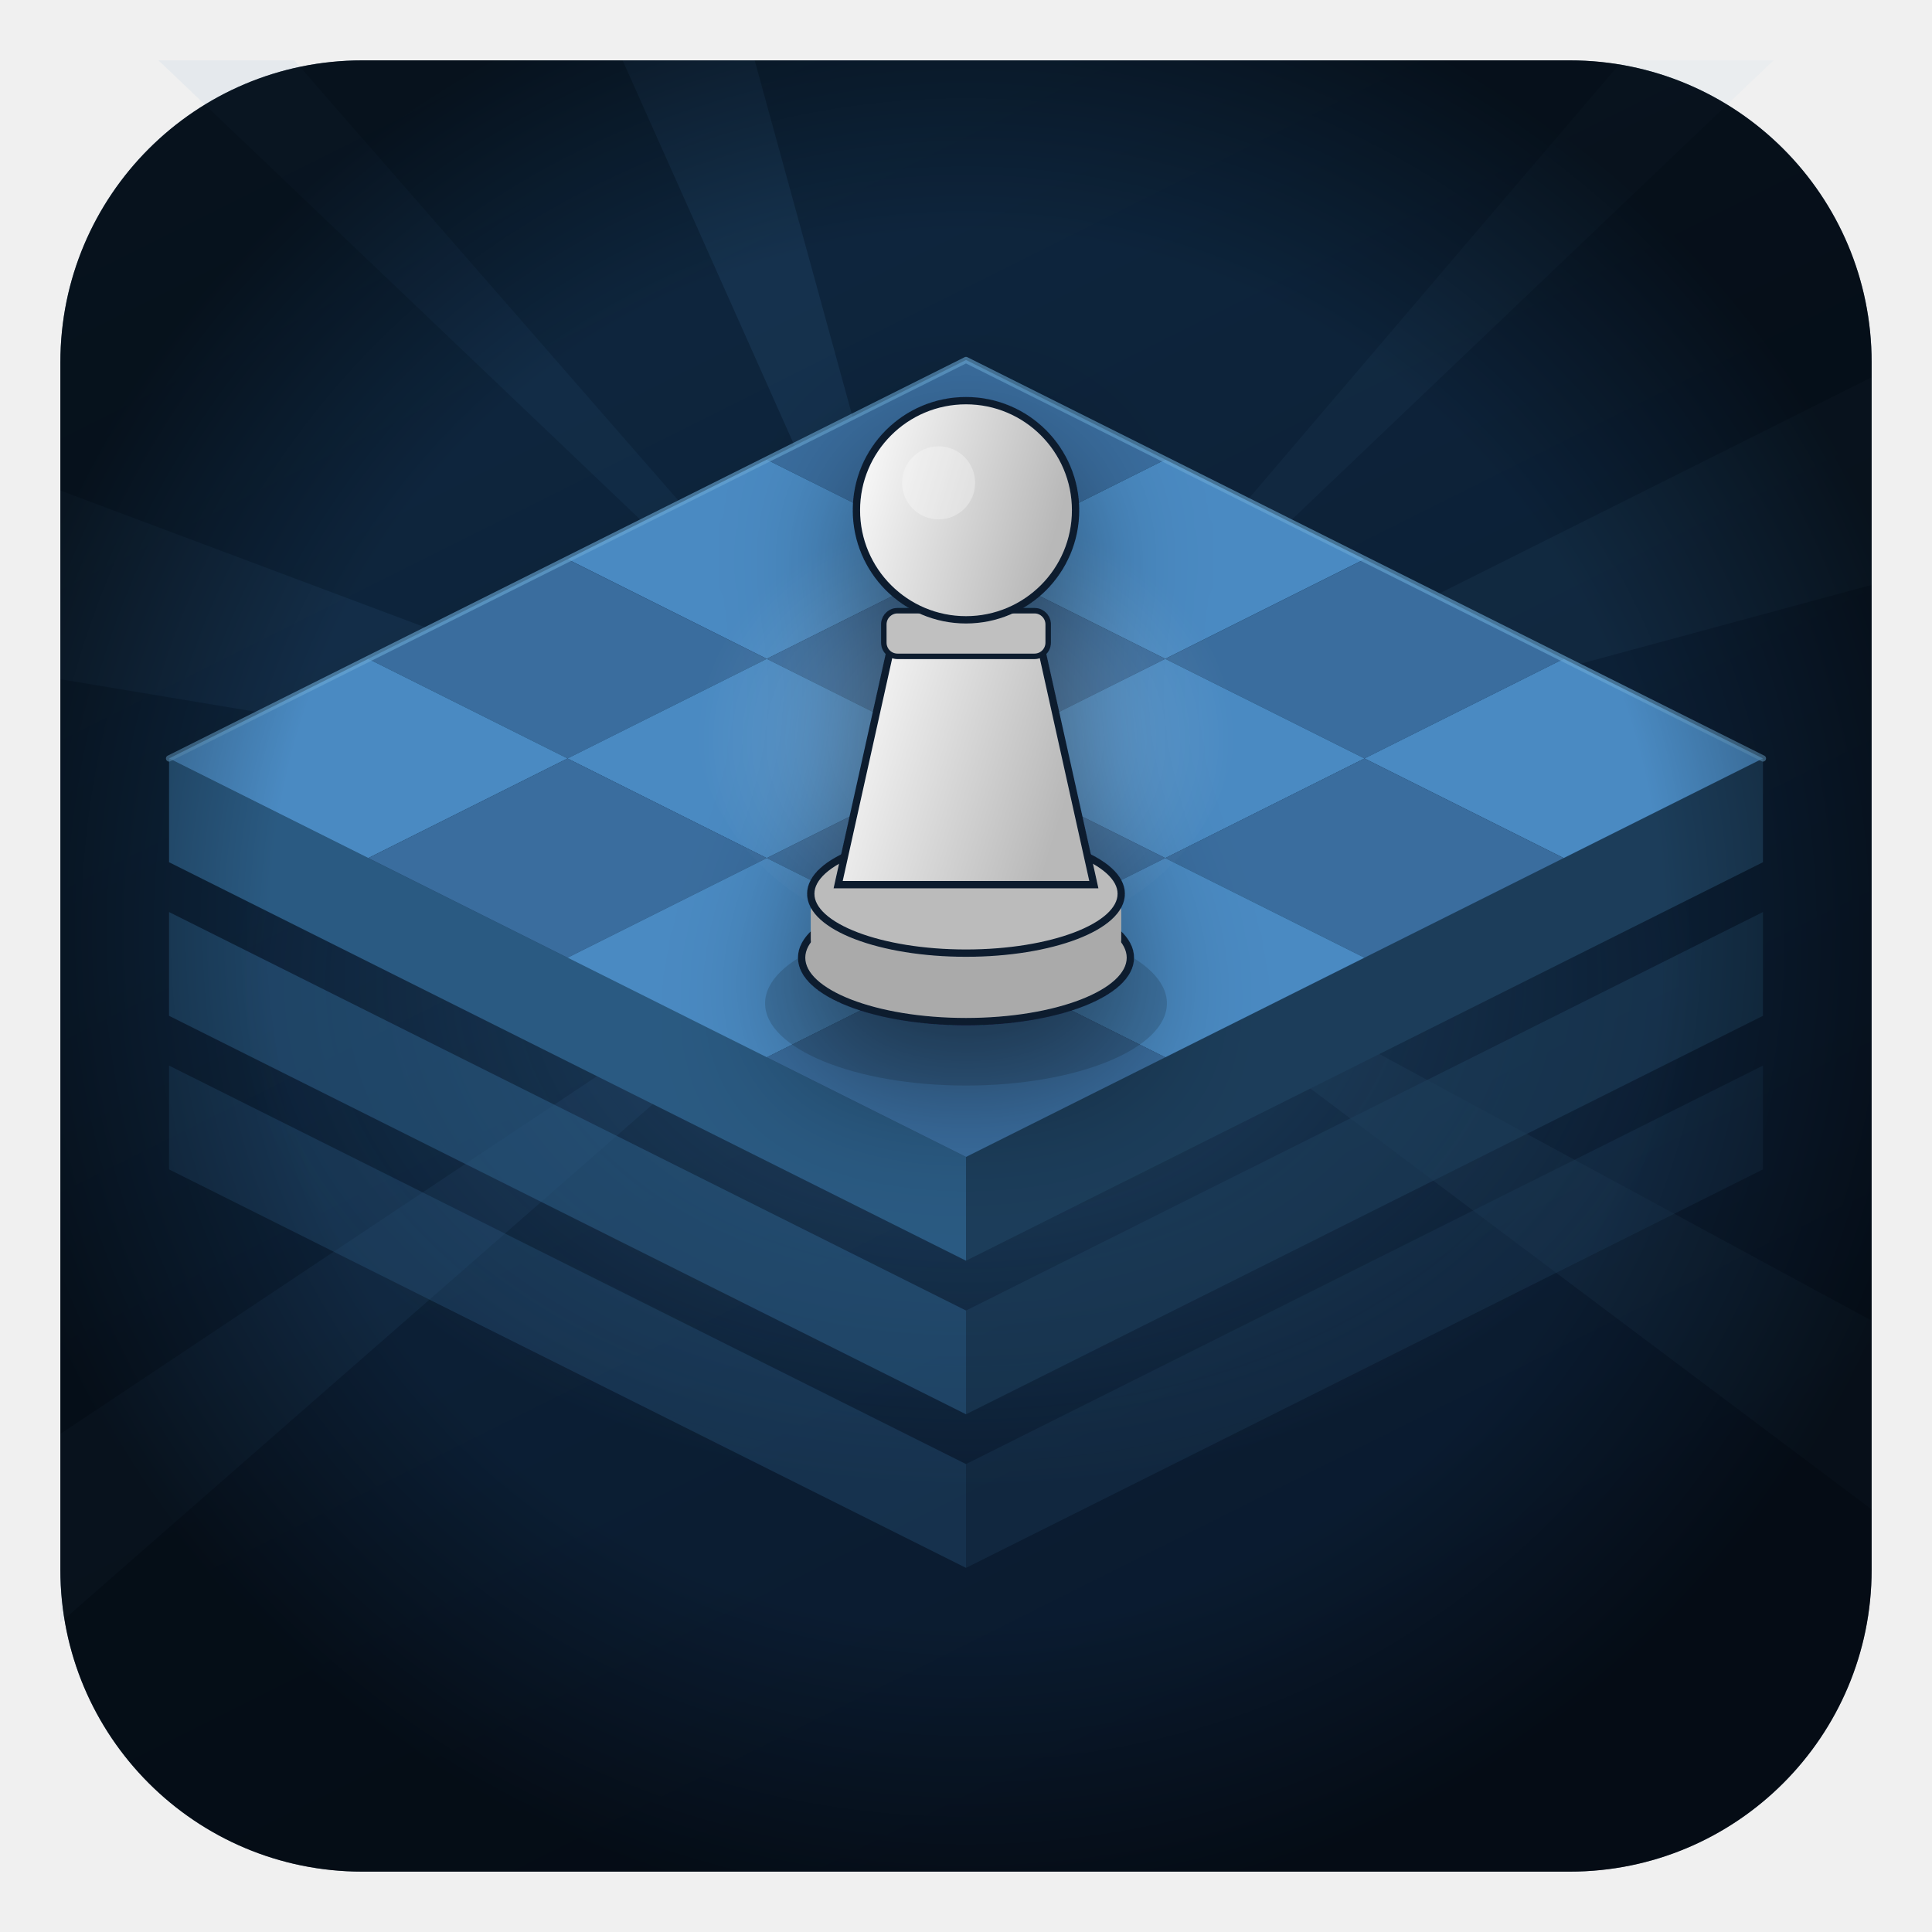
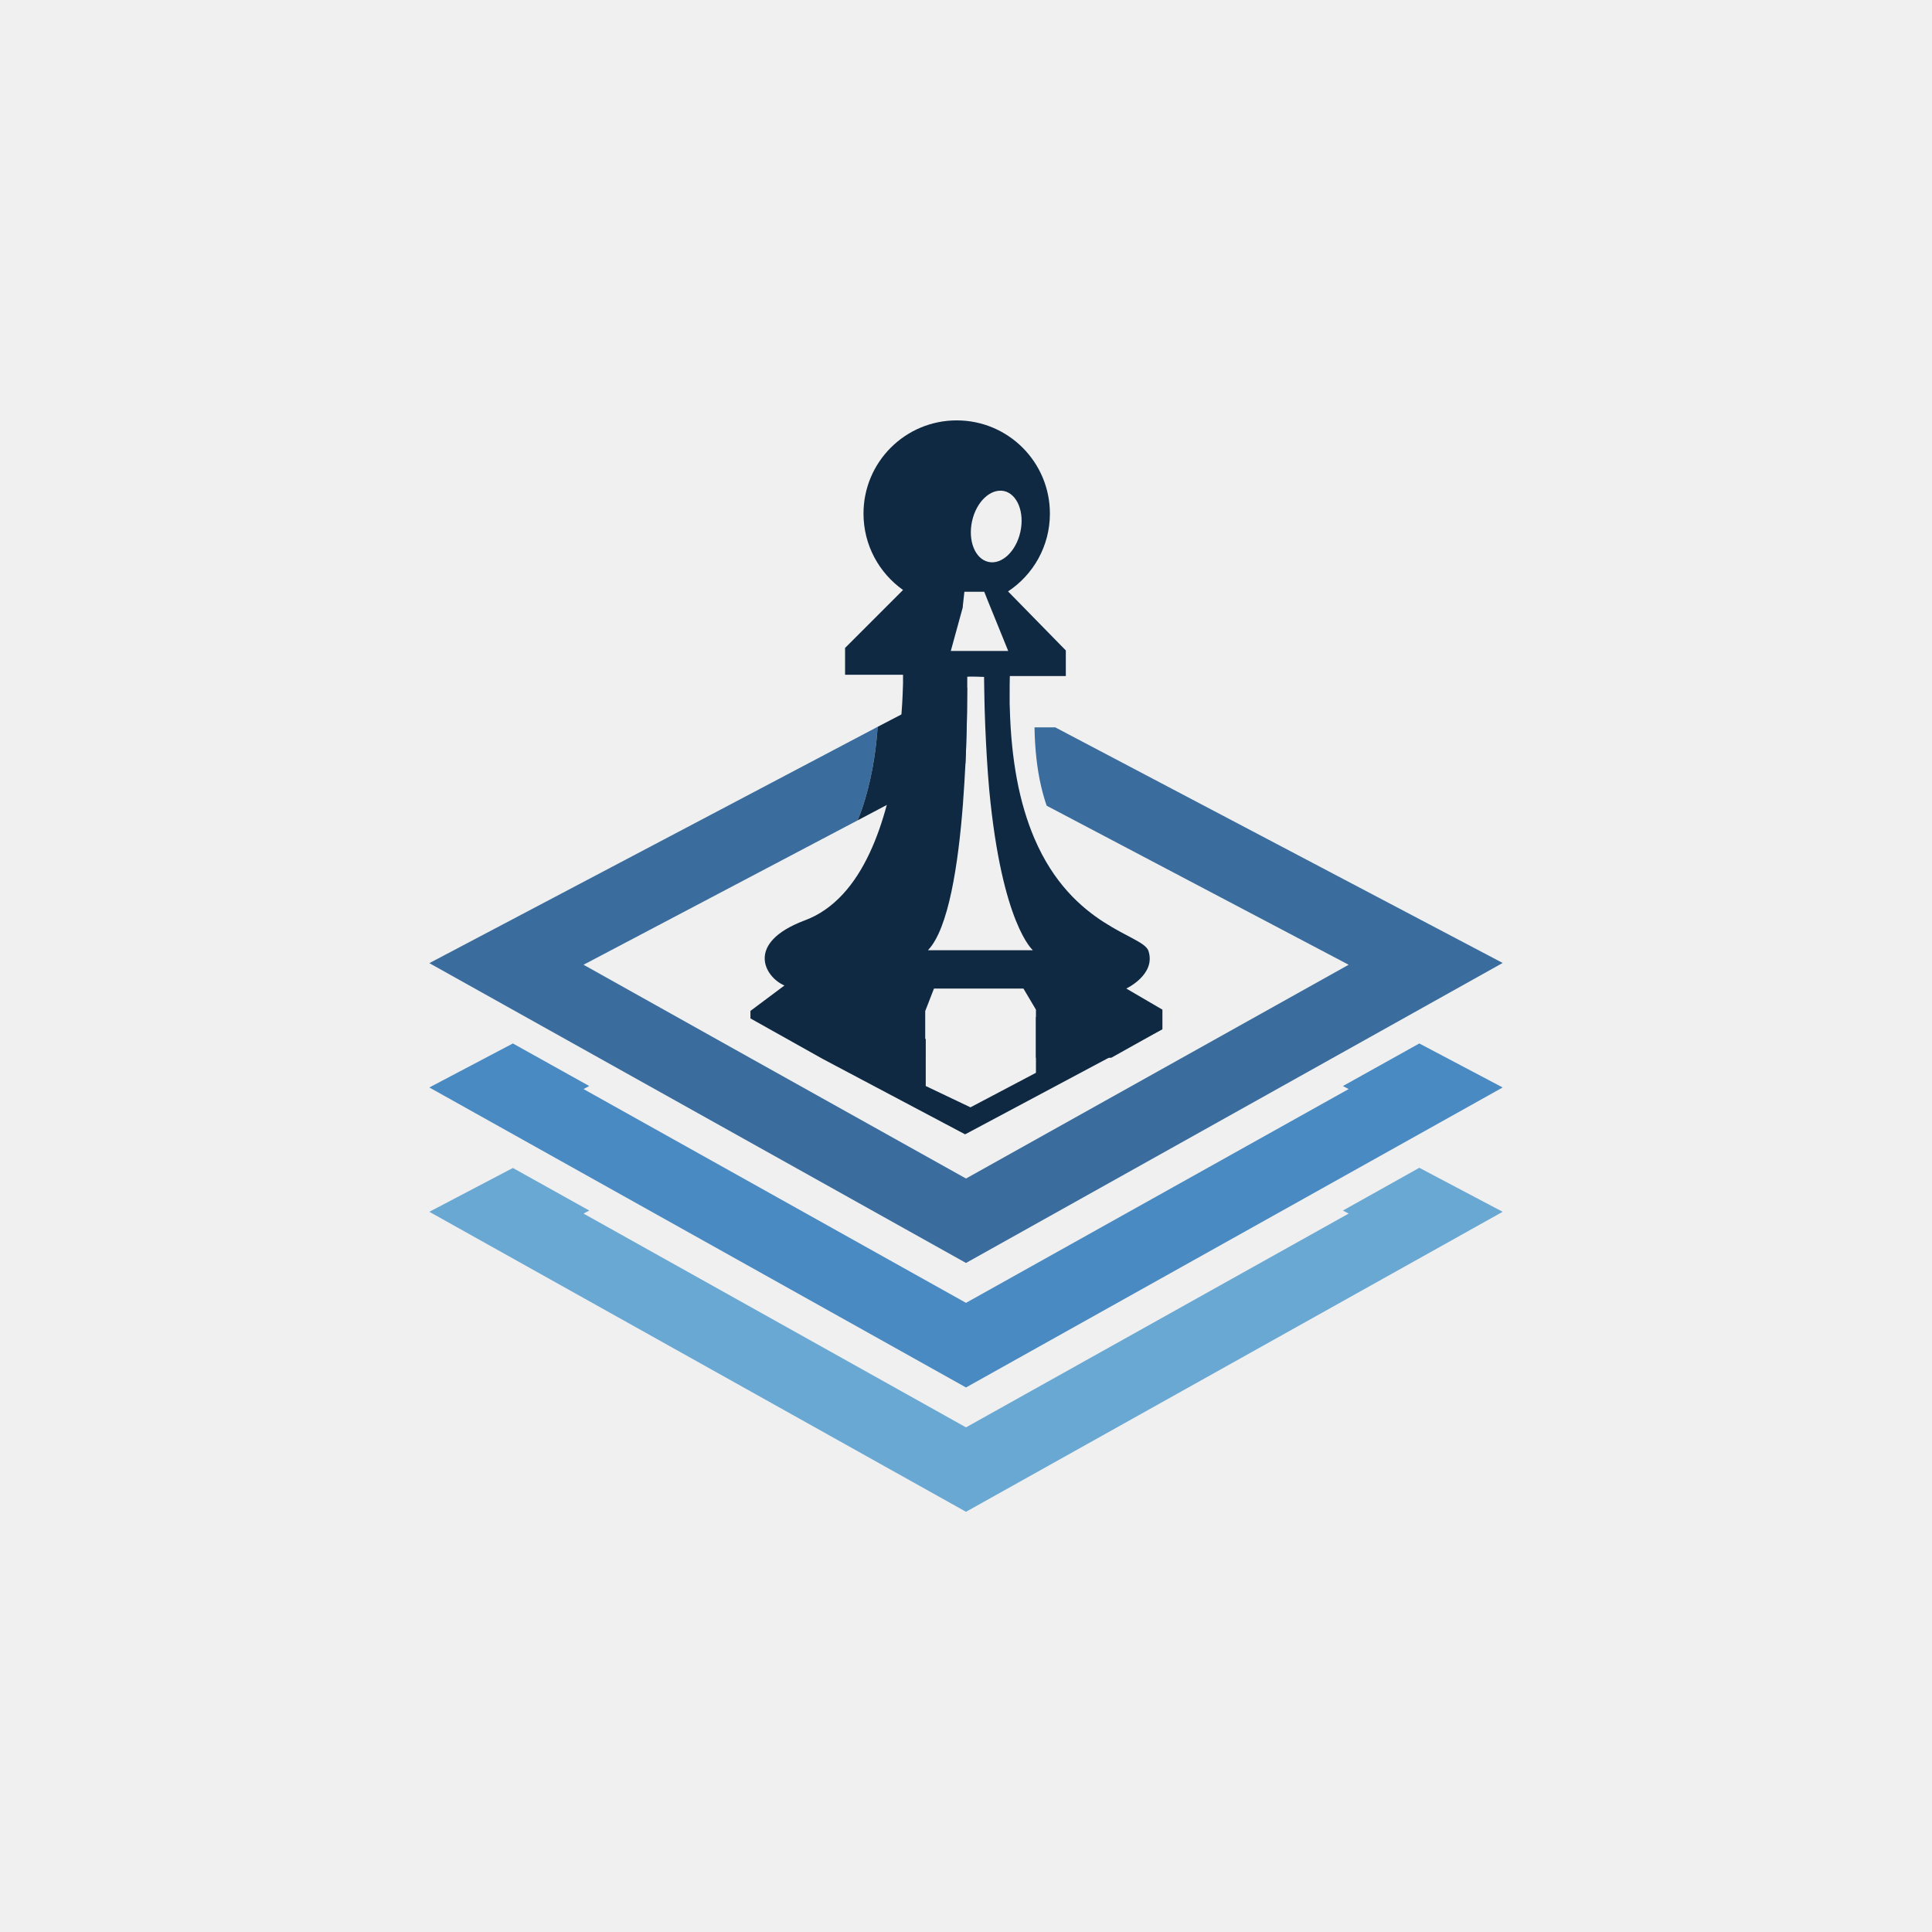
- <svg xmlns="http://www.w3.org/2000/svg" viewBox="0 0 512 512">
-   <defs>
-     <linearGradient id="wg" x1="0" y1="0" x2="1" y2="0.3">
-       <stop offset="0%" stop-color="#fff" />
-       <stop offset="100%" stop-color="#b8b8b8" />
-     </linearGradient>
-     <linearGradient id="bg-grad" x1="0" y1="0" x2="0.5" y2="1">
-       <stop offset="0%" stop-color="#0f2942" />
-       <stop offset="100%" stop-color="#0a1a2e" />
-     </linearGradient>
-     <radialGradient id="board-glow" cx="50%" cy="50%" r="45%">
-       <stop offset="0%" stop-color="#4a8ac2" stop-opacity="0.35" />
-       <stop offset="100%" stop-color="#4a8ac2" stop-opacity="0" />
-     </radialGradient>
-     <radialGradient id="vignette" cx="50%" cy="48%" r="55%">
-       <stop offset="0%" stop-color="#000" stop-opacity="0" />
-       <stop offset="70%" stop-color="#000" stop-opacity="0" />
-       <stop offset="100%" stop-color="#000" stop-opacity="0.55" />
-     </radialGradient>
-     <filter id="piece-shadow" x="-50%" y="-50%" width="200%" height="200%">
-       <feDropShadow dx="0" dy="5" stdDeviation="7" flood-color="#000" flood-opacity="0.45" />
-     </filter>
-     <radialGradient id="pawn-glow" cx="50%" cy="55%" r="50%">
-       <stop offset="0%" stop-color="#fff" stop-opacity="0.22" />
-       <stop offset="100%" stop-color="#fff" stop-opacity="0" />
-     </radialGradient>
-   </defs>
-   <rect x="16" y="16" width="480" height="480" rx="80" fill="url(#bg-grad)" />
-   <g id="light-rays">
-     <polygon points="256,220 42,16 78,16" fill="#4a8ac2" opacity="0.07" />
-     <polygon points="256,220 430,16 470,16" fill="#6aa8d4" opacity="0.05" />
-     <polygon points="256,220 16,130 16,180" fill="#4a8ac2" opacity="0.09" />
-     <polygon points="256,220 496,100 496,155" fill="#6aa8d4" opacity="0.06" />
-     <polygon points="256,220 16,380 16,430" fill="#4a8ac2" opacity="0.08" />
-     <polygon points="256,220 496,350 496,400" fill="#6aa8d4" opacity="0.06" />
-     <polygon points="256,220 165,16 200,16" fill="#4a8ac2" opacity="0.12" />
-   </g>
-   <ellipse cx="256" cy="260" rx="220" ry="150" fill="url(#board-glow)" />
-   <g id="scene" transform="translate(256,201) scale(1.1)">
-     <g id="stack-bottom" opacity="0.35">
-       <polygon points="-192,74 -192,99 0,195 0,170" fill="#2a5a82" />
-       <polygon points="0,170 0,195 192,99 192,74" fill="#1c3d5a" />
-     </g>
-     <g id="stack-middle" opacity="0.6">
-       <polygon points="-192,37 -192,62 0,158 0,133" fill="#2a5a82" />
-       <polygon points="0,133 0,158 192,62 192,37" fill="#1c3d5a" />
-     </g>
-     <g id="board-depth">
-       <polygon points="-192,0 -192,25 0,121 0,96" fill="#2a5a82" />
-       <polygon points="0,96 0,121 192,25 192,0" fill="#1c3d5a" />
-     </g>
-     <g id="board-surface" transform="translate(0,-96)">
-       <polygon points="0,0 48,24 0,48 -48,24" fill="#3a6d9e" />
-       <polygon points="48,24 96,48 48,72 0,48" fill="#4a8ac2" />
-       <polygon points="96,48 144,72 96,96 48,72" fill="#3a6d9e" />
-       <polygon points="144,72 192,96 144,120 96,96" fill="#4a8ac2" />
-       <polygon points="-48,24 0,48 -48,72 -96,48" fill="#4a8ac2" />
-       <polygon points="0,48 48,72 0,96 -48,72" fill="#3a6d9e" />
-       <polygon points="48,72 96,96 48,120 0,96" fill="#4a8ac2" />
-       <polygon points="96,96 144,120 96,144 48,120" fill="#3a6d9e" />
-       <polygon points="-96,48 -48,72 -96,96 -144,72" fill="#3a6d9e" />
-       <polygon points="-48,72 0,96 -48,120 -96,96" fill="#4a8ac2" />
-       <polygon points="0,96 48,120 0,144 -48,120" fill="#3a6d9e" />
-       <polygon points="48,120 96,144 48,168 0,144" fill="#4a8ac2" />
-       <polygon points="-144,72 -96,96 -144,120 -192,96" fill="#4a8ac2" />
-       <polygon points="-96,96 -48,120 -96,144 -144,120" fill="#3a6d9e" />
-       <polygon points="-48,120 0,144 -48,168 -96,144" fill="#4a8ac2" />
-       <polygon points="0,144 48,168 0,192 -48,168" fill="#3a6d9e" />
-     </g>
-     <polyline points="-192,0 0,-96 192,0" fill="none" stroke="#6aa8d4" stroke-width="1.5" stroke-linecap="round" stroke-linejoin="round" opacity="0.6" />
-     <ellipse cx="0" cy="-10" rx="65" ry="55" fill="url(#pawn-glow)" />
-     <g id="pawn-piece" transform="translate(0, 48) scale(2.2)" filter="url(#piece-shadow)">
-       <ellipse cx="0" cy="2" rx="16" ry="5" fill="#000" opacity="0.35" />
-       <ellipse cx="0" cy="5" rx="22" ry="9" fill="#000" opacity="0.15" />
-       <ellipse cx="0" cy="0" rx="18" ry="7" fill="#aaa" stroke="#0a1a2e" stroke-width="0.8" />
-       <rect x="-17" y="-7" width="34" height="7" rx="2" fill="#aaa" />
-       <ellipse cx="0" cy="-7" rx="17" ry="6.5" fill="#bbb" stroke="#0a1a2e" stroke-width="0.8" />
-       <polygon points="-14,-8 -8,-35 8,-35 14,-8" fill="url(#wg)" stroke="#0a1a2e" stroke-width="0.8" />
-       <rect x="-9" y="-38" width="18" height="5" rx="1.5" fill="#c0c0c0" stroke="#0a1a2e" stroke-width="0.6" />
-       <circle cx="0" cy="-49" r="12" fill="url(#wg)" stroke="#0a1a2e" stroke-width="0.8" />
-       <circle cx="-3" cy="-52" r="4" fill="white" opacity="0.3" />
+ <svg xmlns="http://www.w3.org/2000/svg" version="1.1" id="Layer_1" x="0px" y="0px" viewBox="0 0 1080 1080" style="enable-background:new 0 0 1080 1080;" xml:space="preserve">
+   <style type="text/css">
+ 	.st0{fill:#3A6D9E;}
+ 	.st1{fill:#FFFFFF;}
+ 	.st2{fill:#0F2942;}
+ 	.st3{fill:#4A8AC2;}
+ 	.st4{fill:#6AA8D4;}
+ </style>
+   <g>
+     <g>
+       <g>
+         <g>
+           <g>
+             <path class="st0" d="M532.3,384.4l-27.5,14.5c-0.2,8.4-1.4,29.2-7.8,50.4l42.7-22.5c0.2-3.5,0.3-6.8,0.4-10.1       c0.5-14,0.6-25.7,0.6-32.3H532.3z M589.9,406.6h-11.6c0.2,12.1,1.4,23.1,3.7,33c0.9,3.8,1.9,7.4,3.1,10.8l168.8,88.9L540,658.8       L420.4,592l-0.9-0.5l-93.3-52.2l153.2-80.7c1.7-4,3.1-8.1,4.2-11.9c4.6-15.4,6.4-30.6,7-40.4L240,538.4L540,706l300-167.7       L589.9,406.6z" />
+           </g>
+         </g>
+         <g>
+           <g>
+             <path class="st2" d="M504.8,398.9c-0.2,8.4-1.4,29.2-7.8,50.4l-17.6,9.3c1.7-4,3.1-8.1,4.2-11.9c4.6-15.4,6.4-30.6,7-40.4       L504.8,398.9z" />
+           </g>
+         </g>
+       </g>
+       <g>
+         <g>
+           <g>
+             <path class="st3" d="M793.4,583.3l-42.7,23.8l3.2,1.7L540,728.3L326.2,608.8l3.2-1.7l-42.7-23.8L240,607.9l300,167.7l300-167.7       L793.4,583.3z" />
+           </g>
+         </g>
+       </g>
+       <g>
+         <g>
+           <g>
+             <path class="st4" d="M793.4,652.8l-42.7,23.9l3.2,1.7L540,797.9L326.2,678.4l3.2-1.7l-42.7-23.8L240,677.4l300,167.7l300-167.7       L793.4,652.8z" />
+           </g>
+         </g>
+       </g>
+       <g>
+         <g>
+           <path class="st2" d="M629.6,552.6c0,0,16.7-7.8,12.4-21c-3-9.3-42.3-12.7-63.8-63c-4-9.4-7.4-20.4-9.8-33.3      c-2.1-11.4-3.5-24.3-3.9-39c0-1-0.1-2.1-0.1-3.1c0-1.9,0-3.9,0-5.9c0-3.1,0-6.2,0.1-9.4h31.3v-14.3l-32.3-33      c14.1-9.3,23.4-25.3,23.4-43.5c0-28.8-23.3-52.1-52.1-52.1c-28.8,0-52.1,23.3-52.1,52.1c0,17.6,8.7,33.2,22.1,42.7l-32.4,32.4      v15h32.4c0,0,0,1.8,0,4.9c-0.1,3.9-0.3,9.9-0.9,17.3c-1,12.5-2.9,28.9-6.9,45.5c-0.4,1.7-0.9,3.4-1.3,5.1      c-2.5,9.3-5.6,18.4-9.6,26.9c-8.1,17.3-19.8,31.6-36.5,37.7c-33.2,12.6-22.1,31.6-11.1,36.3l-19,14.2v4.2L460,592h57.2v-26.8      l4.9-12.6h50l7,11.8v26.9h42.1l28.6-16v-10.9L629.6,552.6z M543.4,291.3c2.4-10.9,10.4-18.4,17.9-16.8      c7.4,1.7,11.5,11.9,9.1,22.8c-2.4,10.9-10.4,18.5-17.9,16.8C545,312.4,541,302.2,543.4,291.3z M538.2,339.5l0-0.4l0.1-1.1      l0.8-7.2h11.1l2.1,5.3l4.4,10.8l6.9,17h-32.1L538.2,339.5z M518.8,531.1c11.4-11.9,16.9-47.8,19.5-81.8c0.6-7.7,1-15.3,1.4-22.5      c0.2-3.5,0.3-6.8,0.4-10.1c0.5-14,0.6-25.7,0.6-32.3c0-3.8,0-6,0-6c-0.4-0.4,9.4,0,9.4,0c0,2.5,0.1,4.9,0.1,7.3      c0.2,14.2,0.8,27,1.5,38.6c0.2,3,0.4,6,0.6,8.9c0.2,2.9,0.5,5.7,0.7,8.5c7.1,75,24.4,89.5,24.4,89.5H518.8z" />
+         </g>
+       </g>
+       <g>
+         <polygon class="st2" points="649.8,575.3 619.8,591.3 539.5,634.1 460,592 517.2,580.8 517.5,580.7 517.5,607.1 542.5,619      579.1,599.7 579.1,568.6 592.6,566    " />
+       </g>
    </g>
  </g>
-   <rect x="16" y="16" width="480" height="480" rx="80" fill="url(#vignette)" />
</svg>
